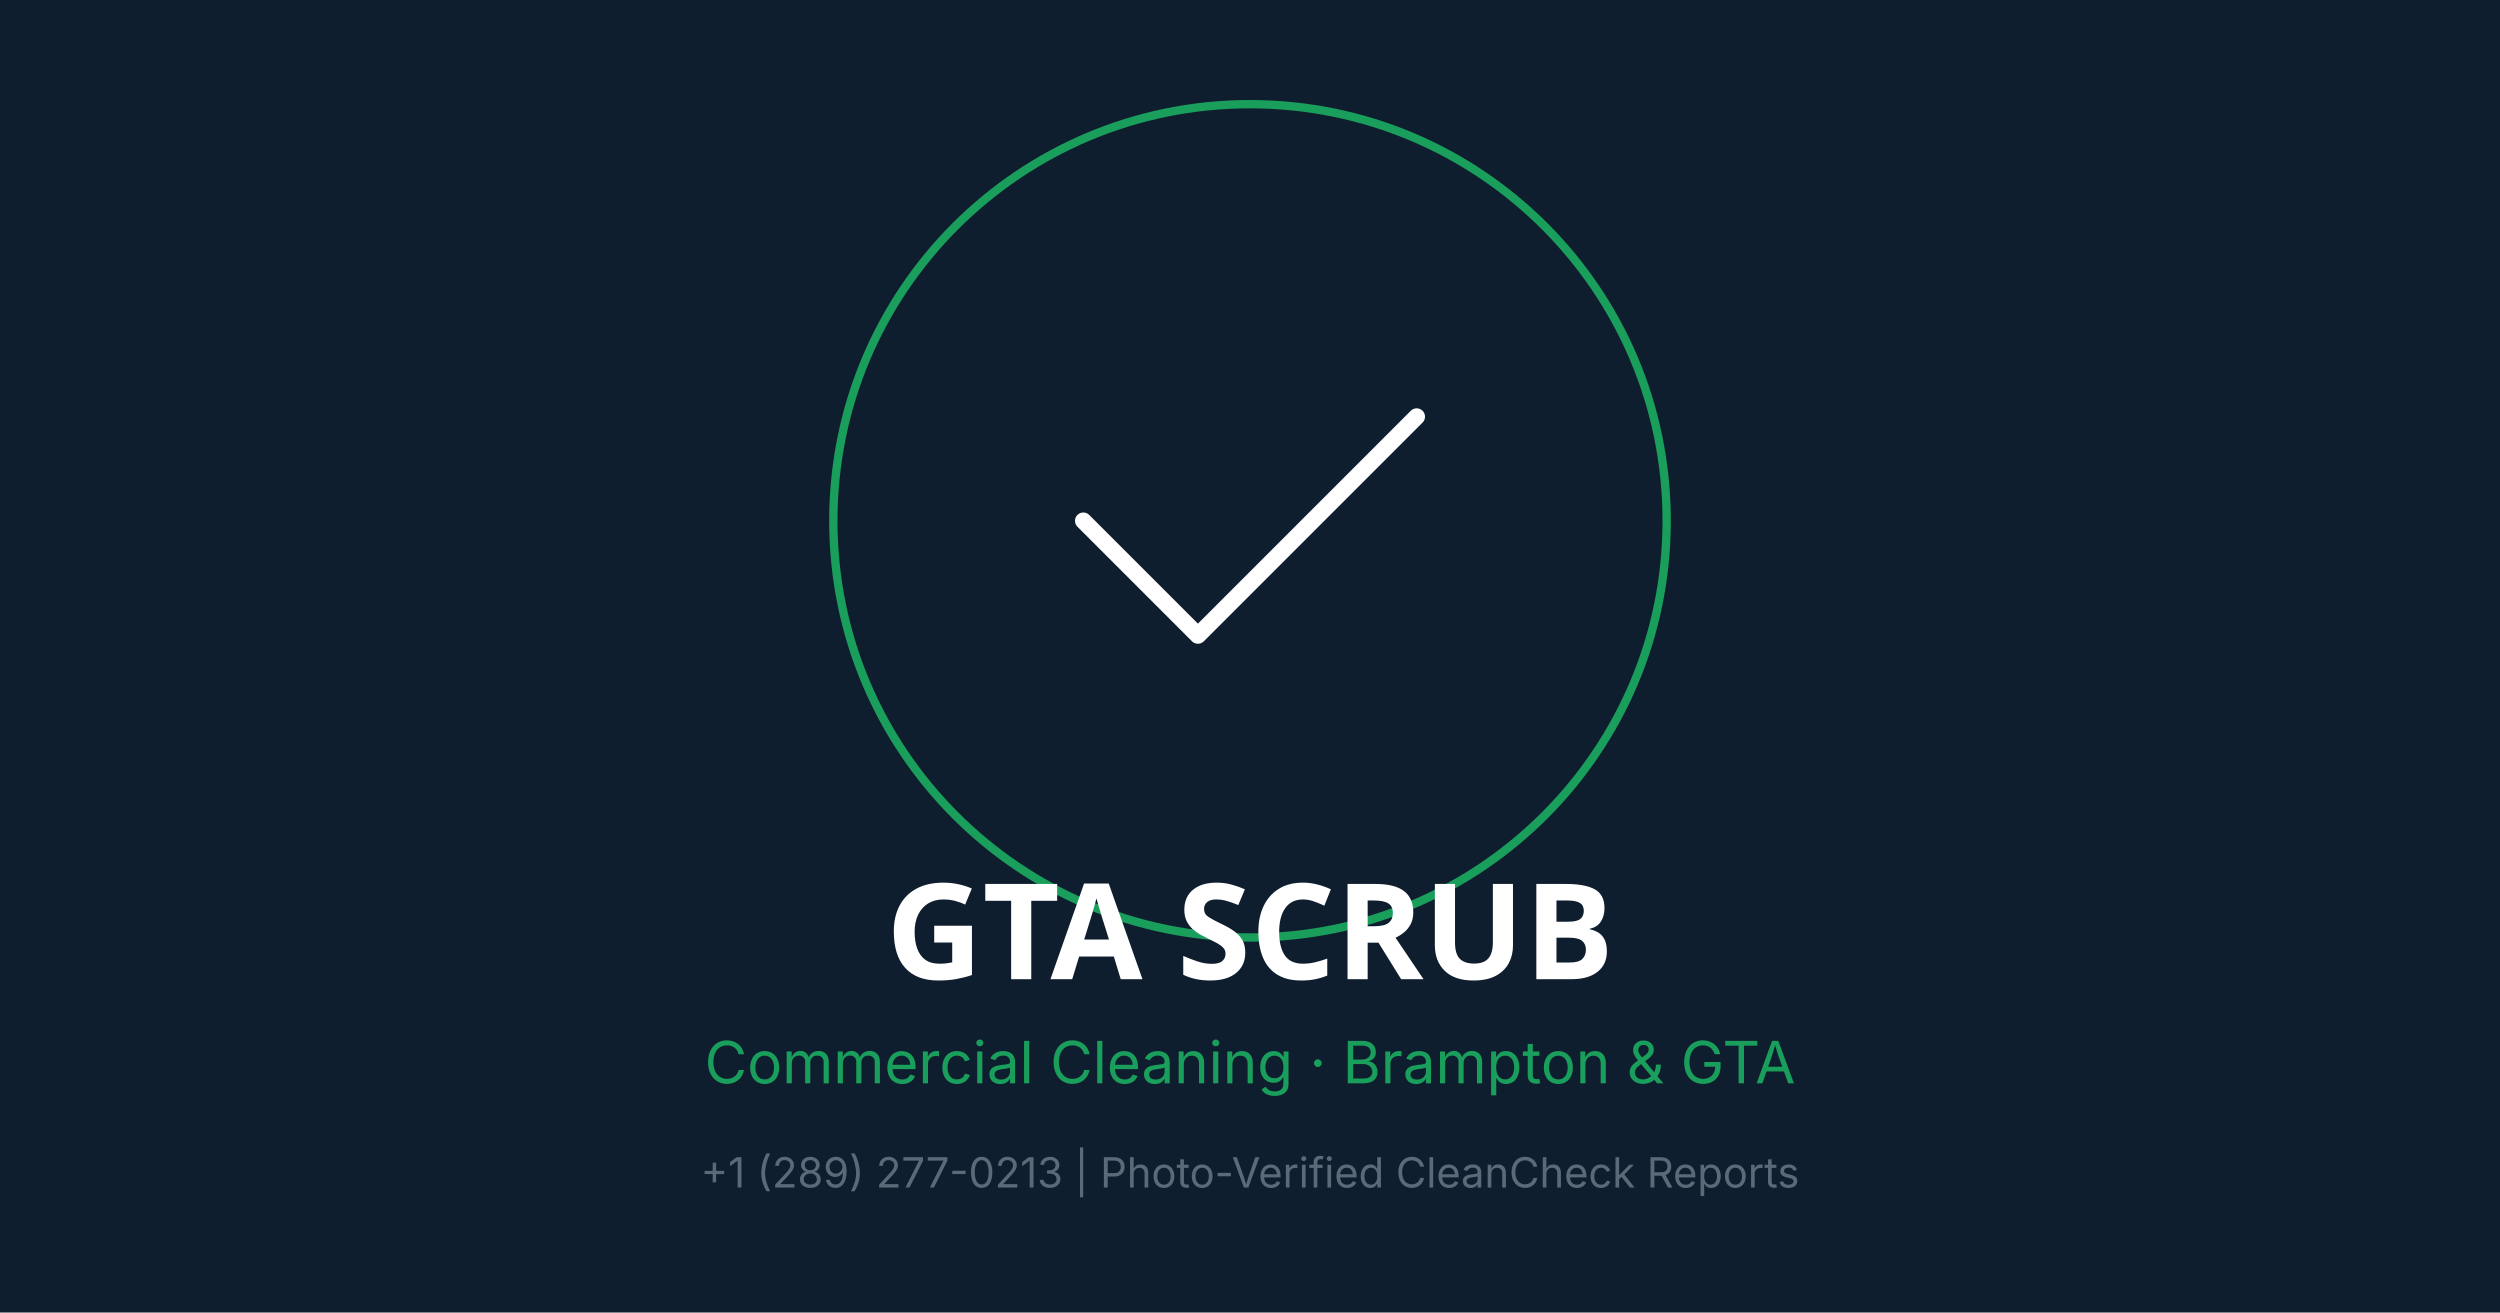
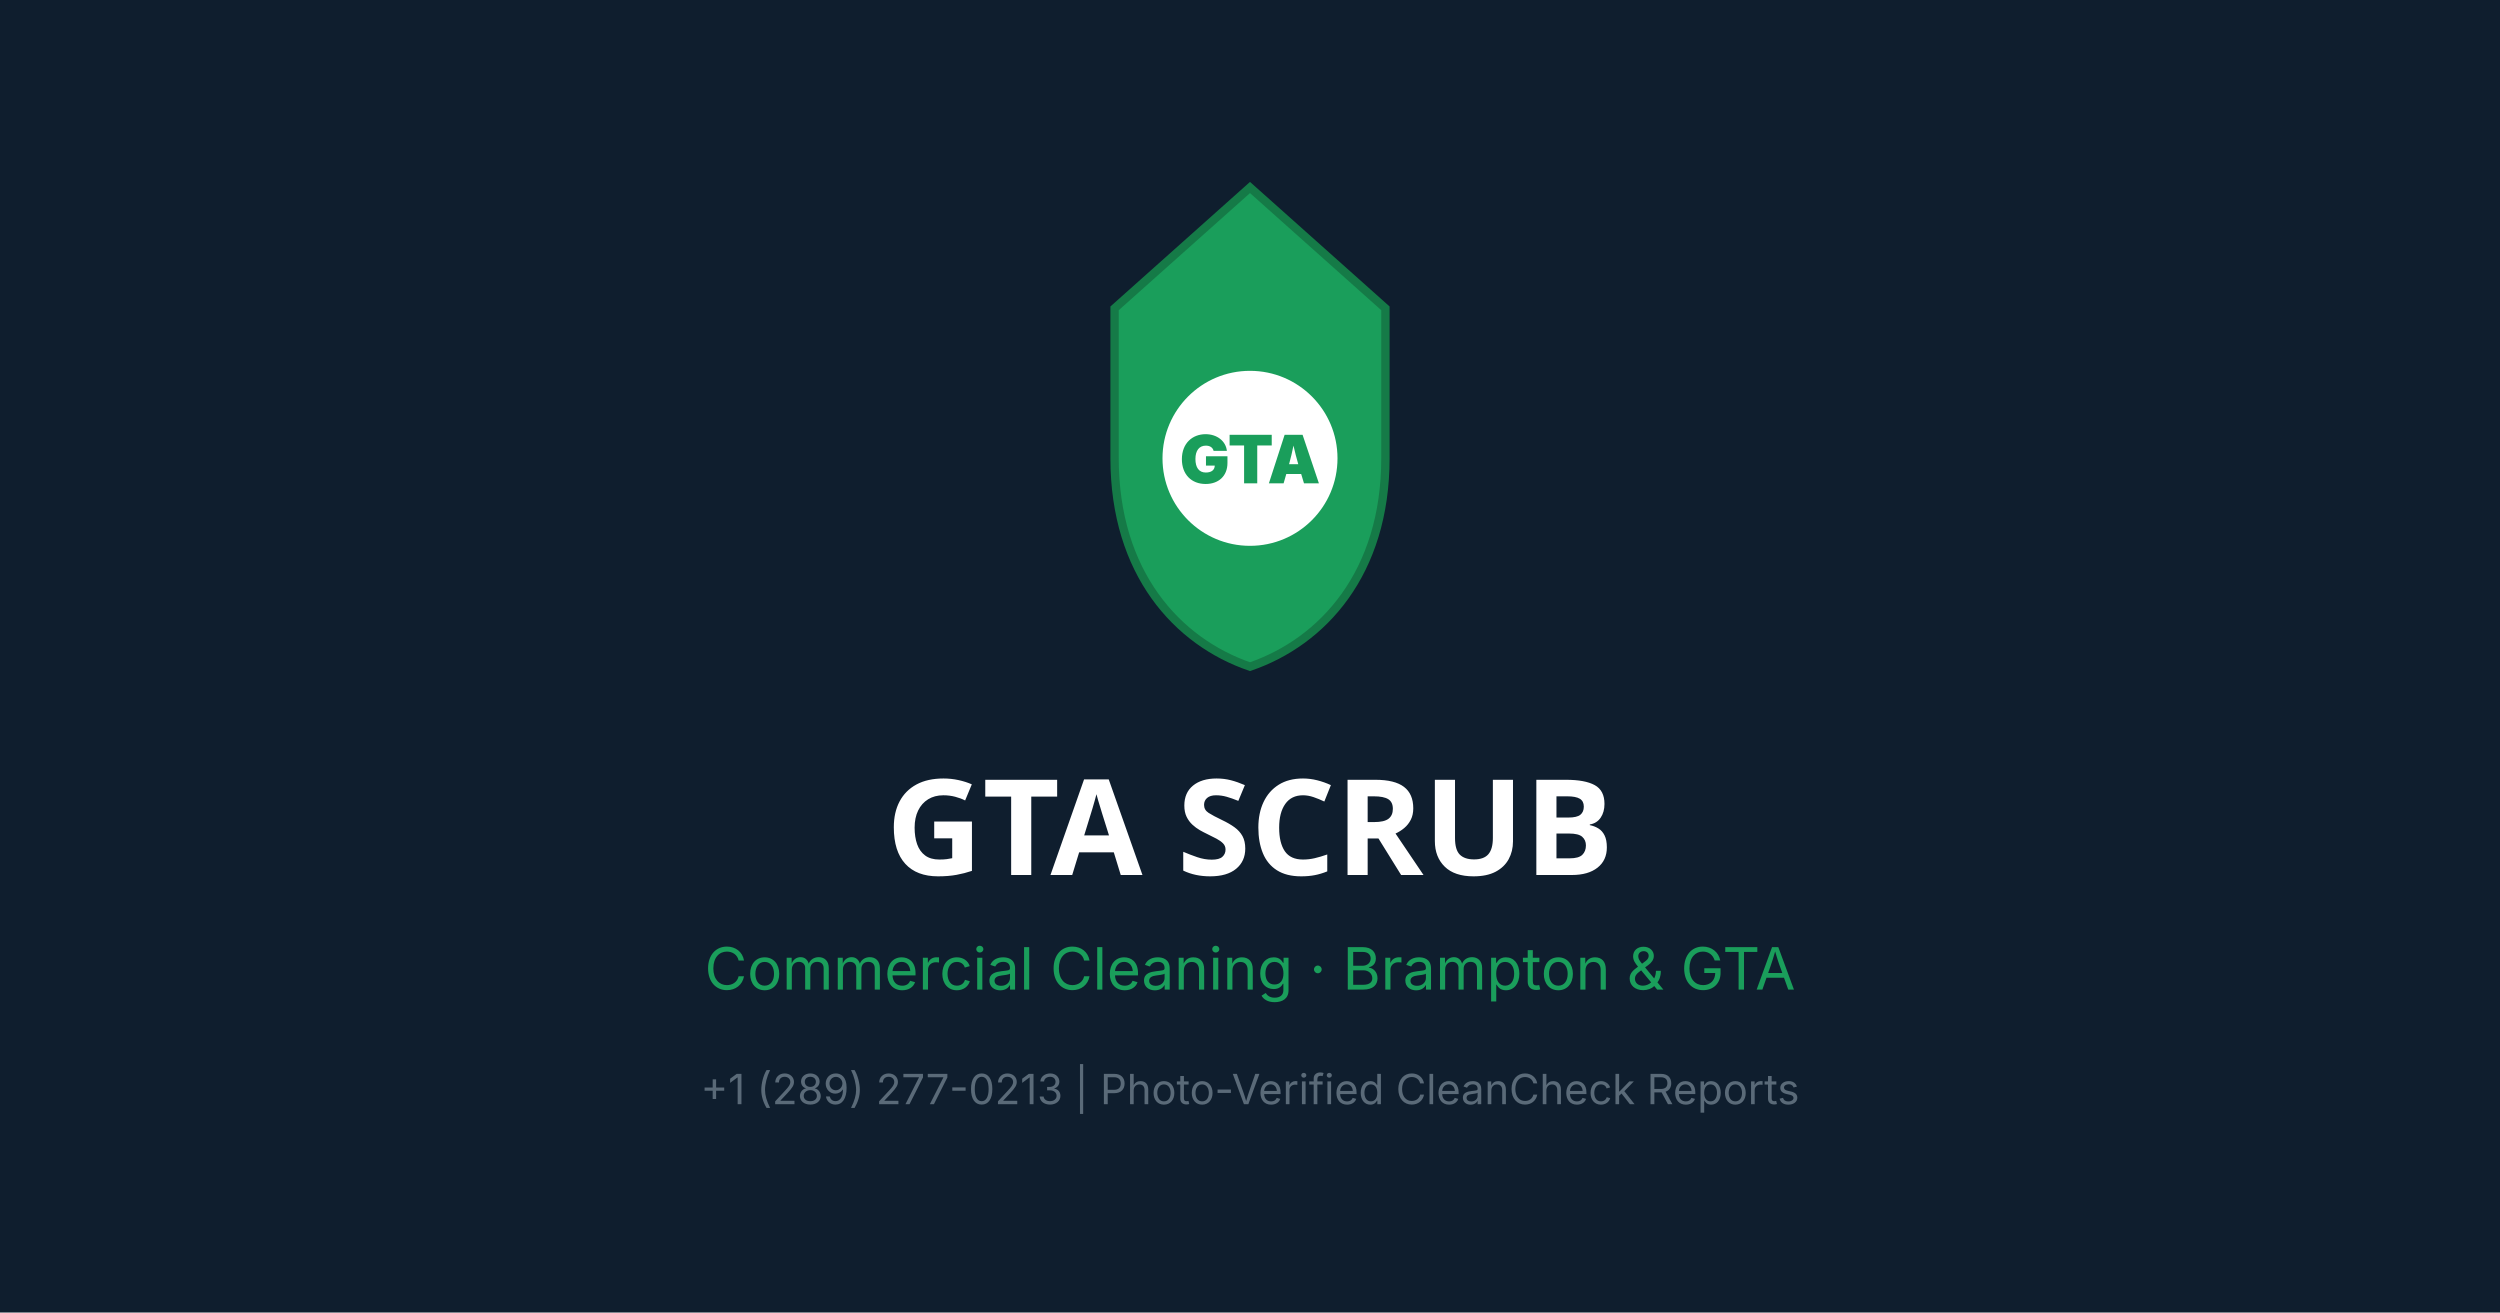
<svg xmlns="http://www.w3.org/2000/svg" width="1200" height="630" viewBox="0 0 1200 630">
  <rect width="1200" height="630" fill="#0f1e2e" />
-   <circle cx="600" cy="250" r="200" fill="none" stroke="#1a9e5b" stroke-width="4" />
-   <path d="M520 250l55 55 105-105" stroke="#fff" stroke-width="8" fill="none" stroke-linecap="round" stroke-linejoin="round" />
-   <text x="600" y="470" text-anchor="middle" font-family="DM Sans, sans-serif" font-size="64" font-weight="800" fill="white">GTA SCRUB</text>
-   <text x="600" y="520" text-anchor="middle" font-family="Inter, sans-serif" font-size="28" fill="#1a9e5b">Commercial Cleaning · Brampton &amp; GTA</text>
-   <text x="600" y="570" text-anchor="middle" font-family="Inter, sans-serif" font-size="20" fill="#5a6a78">+1 (289) 277-0213 | Photo-Verified CleanCheck Reports</text>
+   <g transform="translate(600,220)">
+     <path d="M0-130 L65-72 L65 0 C65 55 35 88 0 100 C-35 88 -65 55 -65 0 L-65-72 Z" fill="#1a9e5b" stroke="#157a47" stroke-width="4" />
+     <circle cx="0" cy="0" r="42" fill="white" />
+     <text x="0" y="12" text-anchor="middle" fill="#1a9e5b" font-size="32" font-weight="900" font-family="system-ui,-apple-system,sans-serif">GTA</text>
+   </g>
+   <text x="600" y="420" text-anchor="middle" font-family="DM Sans, sans-serif" font-size="64" font-weight="800" fill="white">GTA SCRUB</text>
+   <text x="600" y="475" text-anchor="middle" font-family="Inter, sans-serif" font-size="28" fill="#1a9e5b">Commercial Cleaning · Brampton &amp; GTA</text>
+   <text x="600" y="530" text-anchor="middle" font-family="Inter, sans-serif" font-size="20" fill="#5a6a78">+1 (289) 277-0213 | Photo-Verified CleanCheck Reports</text>
</svg>
